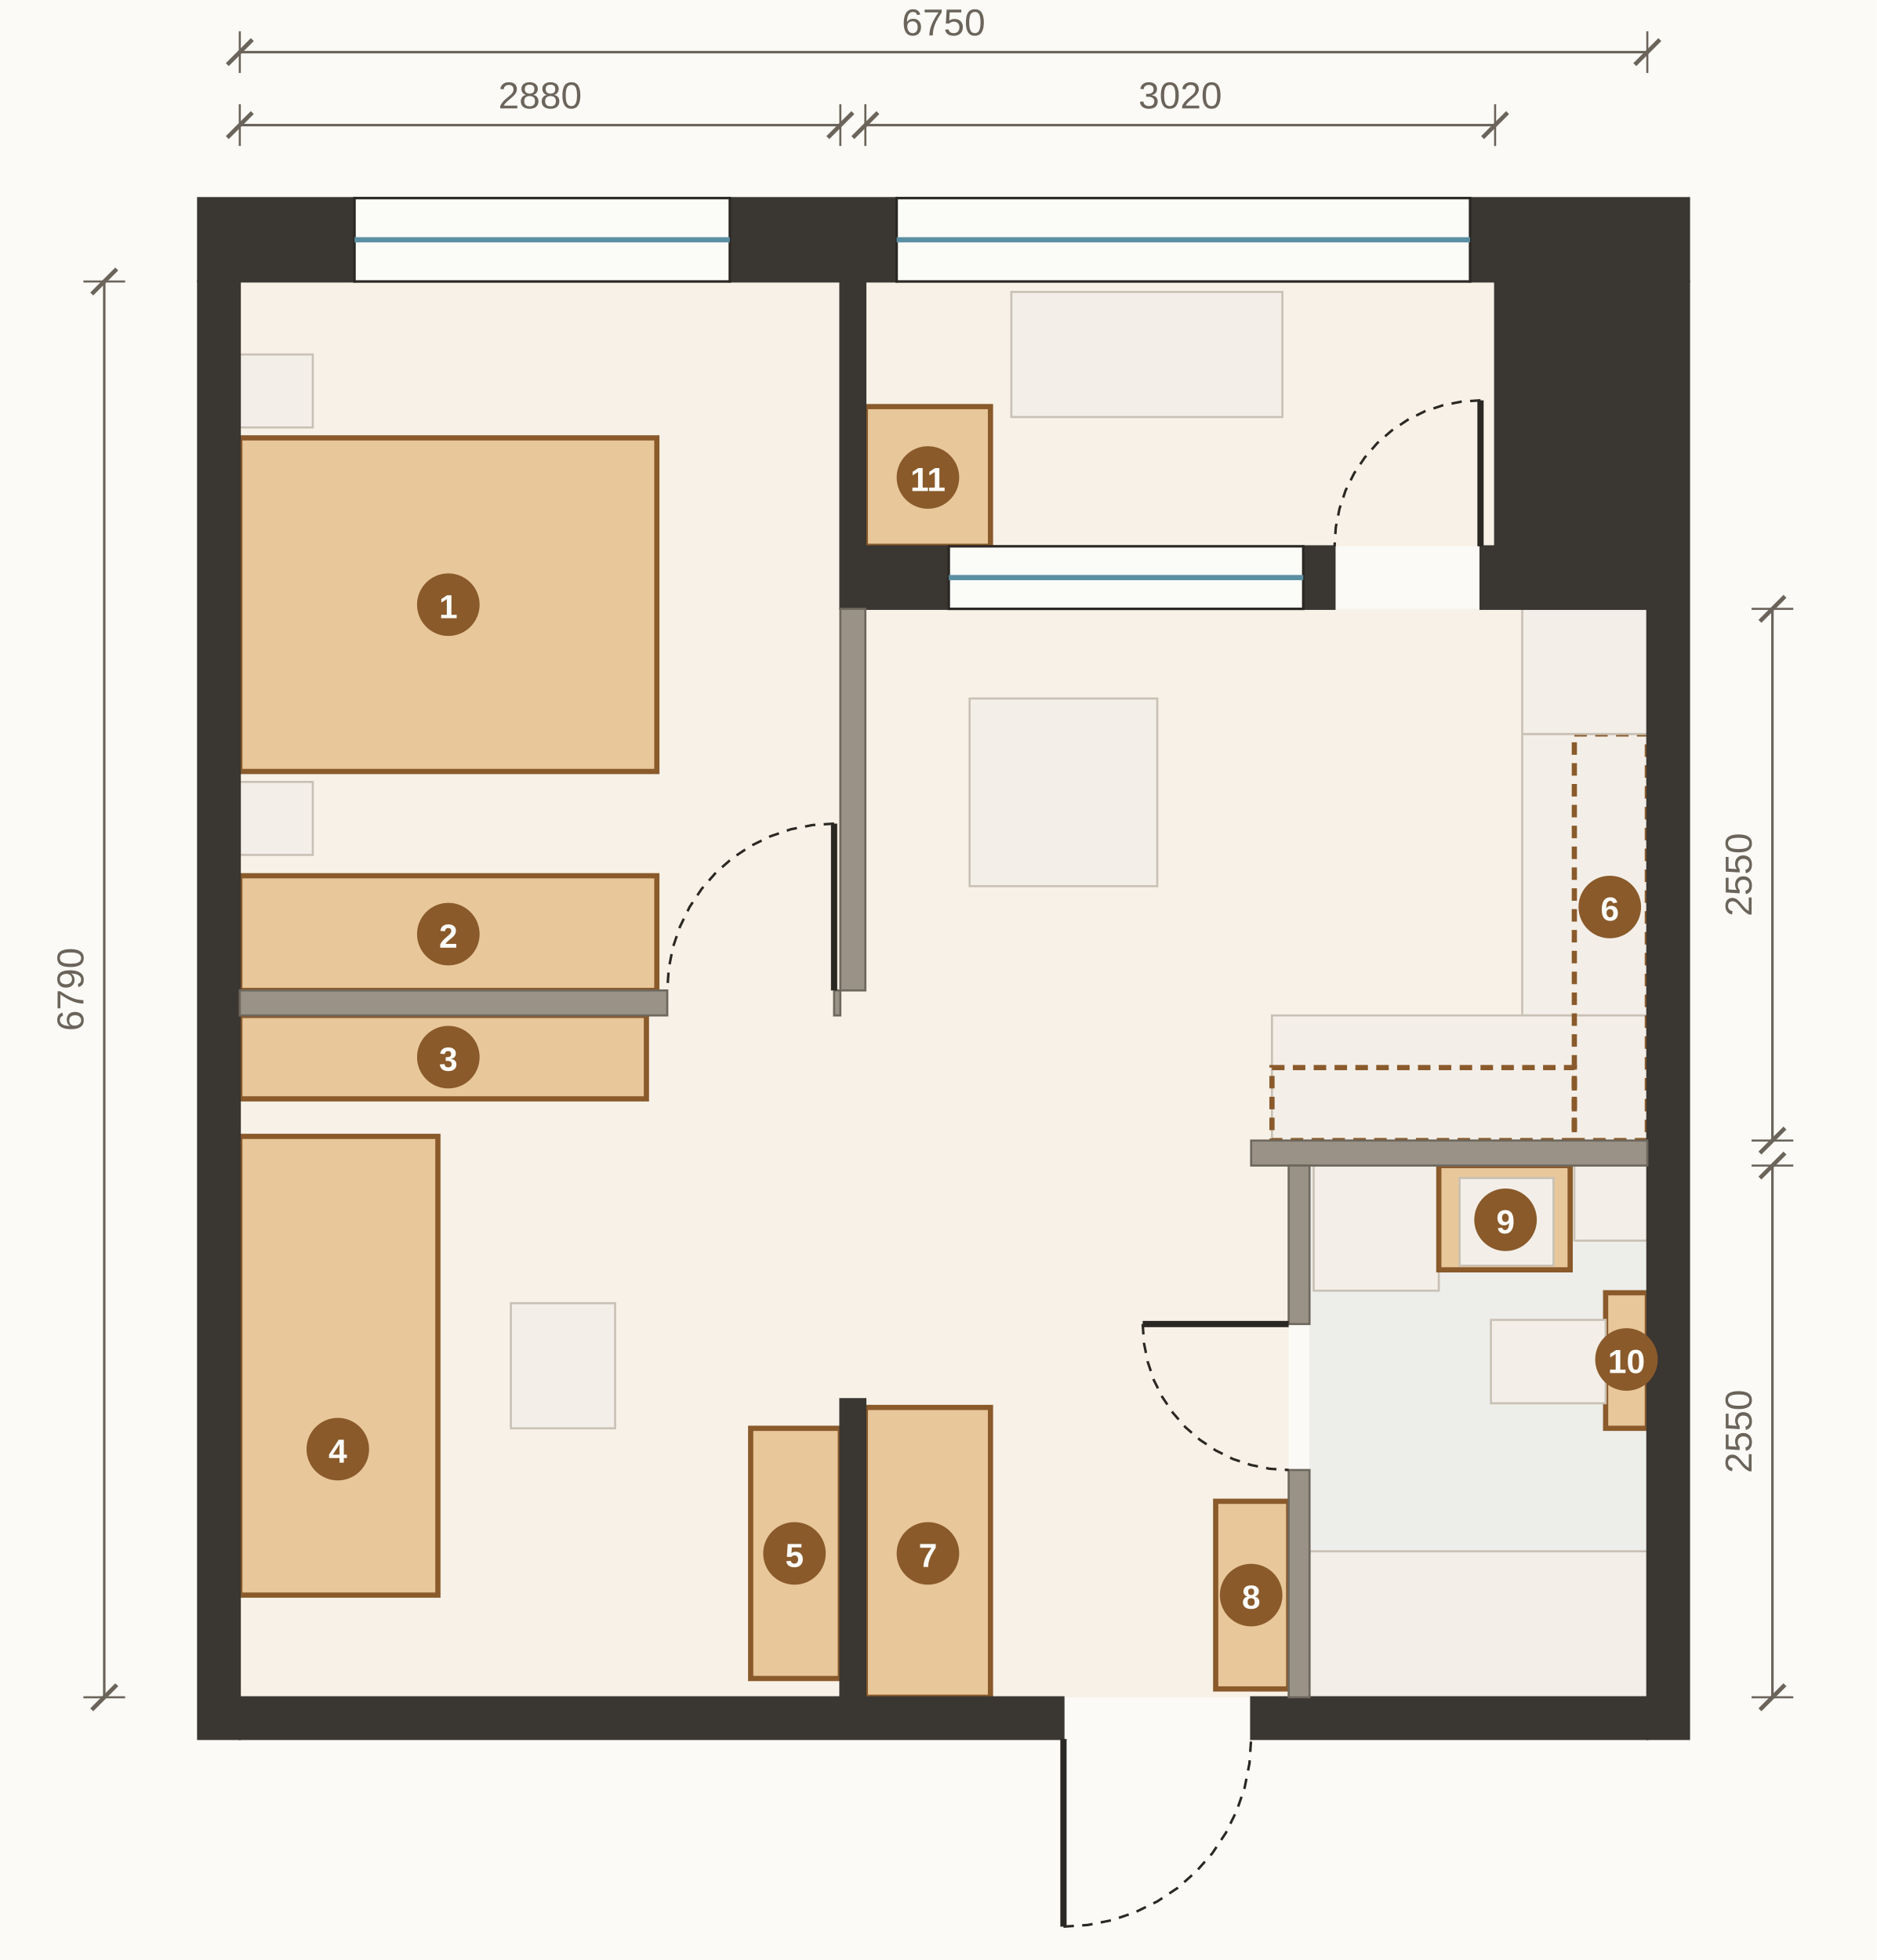
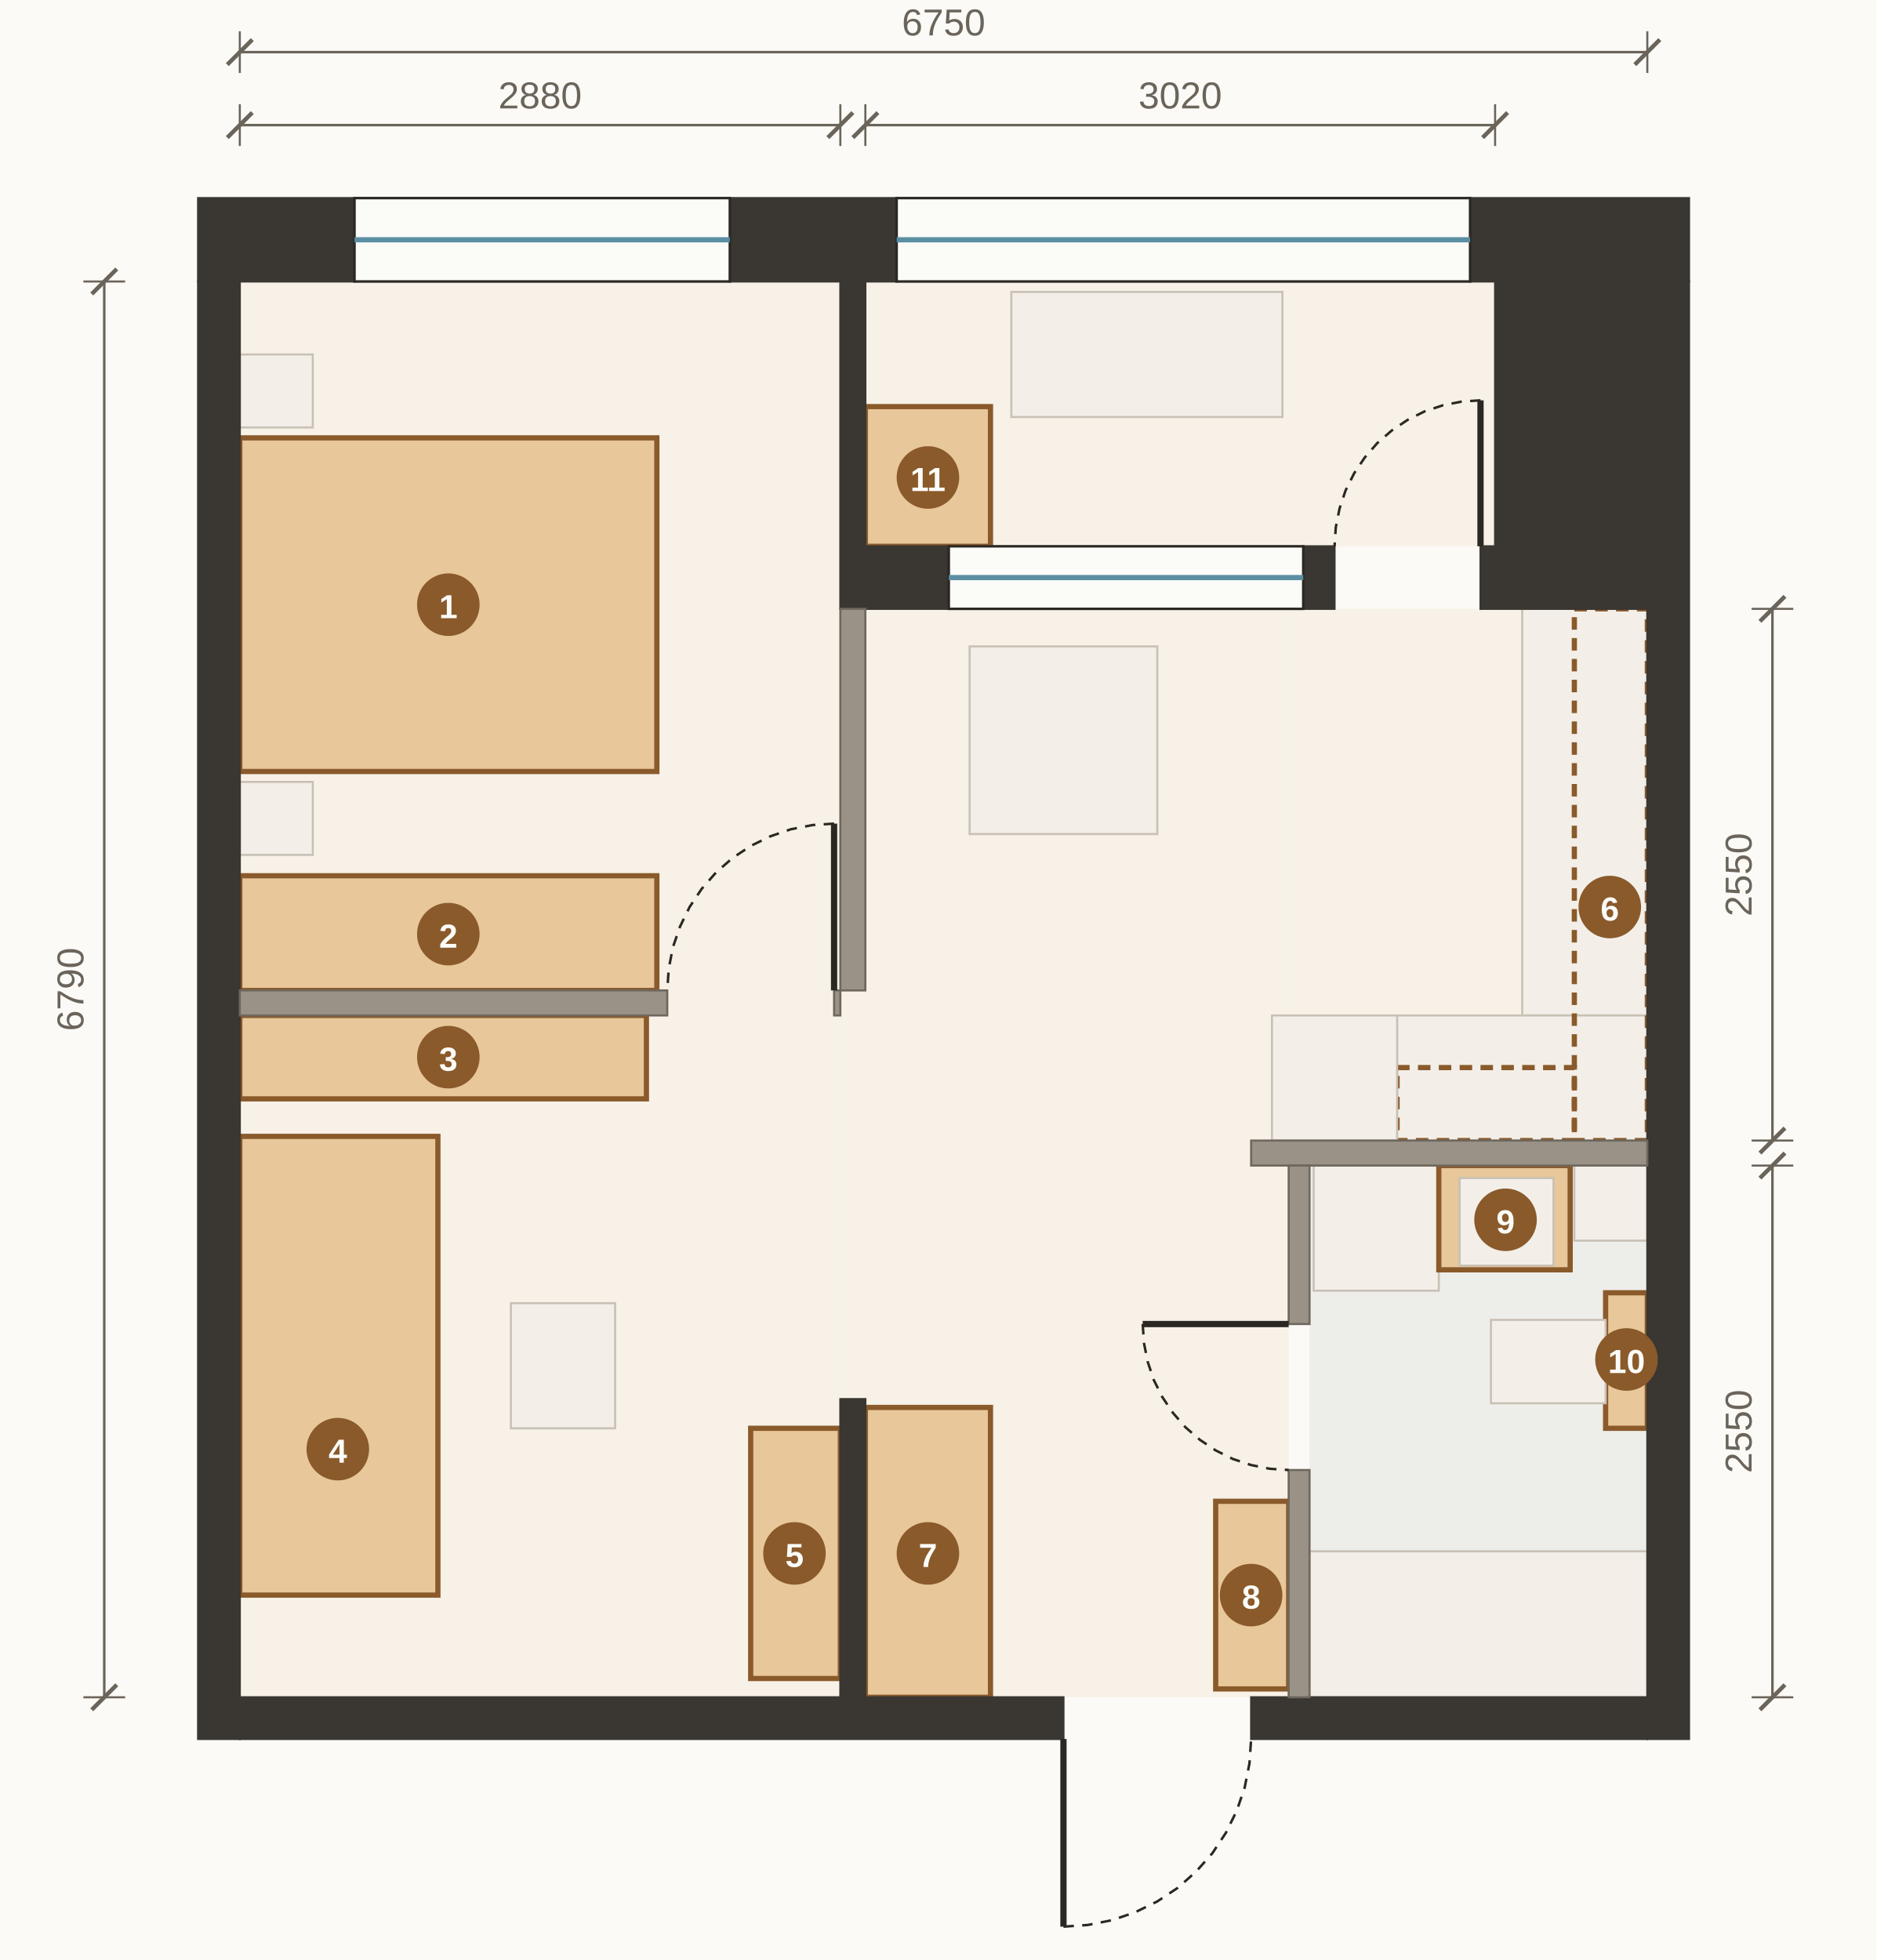
<svg xmlns="http://www.w3.org/2000/svg" aria-label="Схема скрытых систем хранения" width="900" height="940" viewBox="-115 -135 900 940">
  <defs>
    <pattern id="hd" width="10" height="10" patternUnits="userSpaceOnUse" patternTransform="rotate(45)">
      <rect width="10" height="10" fill="#F6DCD7" />
      <line x1="0" y1="0" x2="0" y2="10" stroke="#C0392B" stroke-width="3" />
    </pattern>
    <pattern id="hn" width="10" height="10" patternUnits="userSpaceOnUse" patternTransform="rotate(-45)">
      <rect width="10" height="10" fill="#D6E5DE" />
      <line x1="0" y1="0" x2="0" y2="10" stroke="#4F7A6B" stroke-width="3" />
    </pattern>
  </defs>
  <rect x="-115" y="-135" width="900" height="940" fill="#FBFAF6" />
  <rect x="0" y="0" width="288" height="679" fill="#F7F1E7" stroke="none" stroke-width="1" />
  <rect x="288" y="157" width="215" height="522" fill="#F7F1E7" stroke="none" stroke-width="1" />
  <rect x="503" y="157" width="172" height="267" fill="#F7F1E7" stroke="none" stroke-width="1" />
  <rect x="513" y="424" width="162" height="255" fill="#EDEDEA" stroke="none" stroke-width="1" />
  <rect x="300" y="0" width="302" height="127" fill="#F7F1E7" stroke="none" stroke-width="1" />
  <rect x="0" y="75" width="200" height="160" fill="#E8C79A" stroke="#8A5A2B" stroke-width="2.5" />
  <rect x="0" y="35" width="35" height="35" fill="#F3EFE8" stroke="#C9C1B5" stroke-width="1" />
  <rect x="0" y="240" width="35" height="35" fill="#F3EFE8" stroke="#C9C1B5" stroke-width="1" />
  <rect x="0" y="285" width="200" height="55" fill="#E8C79A" stroke="#8A5A2B" stroke-width="2.5" />
  <rect x="0" y="352" width="195" height="40" fill="#E8C79A" stroke="#8A5A2B" stroke-width="2.5" />
  <rect x="130" y="490" width="50" height="60" fill="#F3EFE8" stroke="#C9C1B5" stroke-width="1" />
  <rect x="0" y="410" width="95" height="220" fill="#E8C79A" stroke="#8A5A2B" stroke-width="2.5" />
  <rect x="245" y="550" width="43" height="120" fill="#E8C79A" stroke="#8A5A2B" stroke-width="2.5" />
-   <rect x="615" y="217" width="60" height="135" fill="#F3EFE8" stroke="#C9C1B5" stroke-width="1" />
-   <rect x="495" y="352" width="180" height="60" fill="#F3EFE8" stroke="#C9C1B5" stroke-width="1" />
-   <rect x="640" y="217" width="35" height="195" fill="none" stroke="#8A5A2B" stroke-width="2.5" stroke-dasharray="6 4" />
-   <rect x="495" y="377" width="145" height="35" fill="none" stroke="#8A5A2B" stroke-width="2.5" stroke-dasharray="6 4" />
-   <rect x="615" y="157" width="60" height="60" fill="#F3EFE8" stroke="#C9C1B5" stroke-width="1" />
-   <rect x="350" y="200" width="90" height="90" fill="#F3EFE8" stroke="#C9C1B5" stroke-width="1" />
+   <rect x="615" y="157" width="60" height="195" fill="#F3EFE8" stroke="#C9C1B5" stroke-width="1" />
+   <rect x="555" y="352" width="120" height="60" fill="#F3EFE8" stroke="#C9C1B5" stroke-width="1" />
+   <rect x="640" y="157" width="35" height="255" fill="none" stroke="#8A5A2B" stroke-width="2.5" stroke-dasharray="6 4" />
+   <rect x="555" y="377" width="85" height="35" fill="none" stroke="#8A5A2B" stroke-width="2.5" stroke-dasharray="6 4" />
+   <rect x="495" y="352" width="60" height="60" fill="#F3EFE8" stroke="#C9C1B5" stroke-width="1" />
+   <rect x="350" y="175" width="90" height="90" fill="#F3EFE8" stroke="#C9C1B5" stroke-width="1" />
  <rect x="300" y="540" width="60" height="139" fill="#E8C79A" stroke="#8A5A2B" stroke-width="2.5" />
  <rect x="468" y="585" width="35" height="90" fill="#E8C79A" stroke="#8A5A2B" stroke-width="2.5" />
  <rect x="640" y="424" width="35" height="36" fill="#F3EFE8" stroke="#C9C1B5" stroke-width="1" />
  <rect x="515" y="424" width="60" height="60" fill="#F3EFE8" stroke="#C9C1B5" stroke-width="1" />
  <rect x="575" y="424" width="63" height="50" fill="#E8C79A" stroke="#8A5A2B" stroke-width="2.5" />
  <rect x="585" y="430" width="45" height="42" fill="#F3EFE8" stroke="#C9C1B5" stroke-width="1" />
  <rect x="655" y="485" width="20" height="65" fill="#E8C79A" stroke="#8A5A2B" stroke-width="2.5" />
  <rect x="600" y="498" width="55" height="40" fill="#F3EFE8" stroke="#C9C1B5" stroke-width="1" />
  <rect x="513" y="609" width="162" height="70" fill="#F3EFE8" stroke="#C9C1B5" stroke-width="1" />
  <rect x="370" y="5" width="130" height="60" fill="#F3EFE8" stroke="#C9C1B5" stroke-width="1" />
  <rect x="300" y="60" width="60" height="67" fill="#E8C79A" stroke="#8A5A2B" stroke-width="2.5" />
  <rect x="-20" y="-40" width="75" height="40" fill="#3A3631" stroke="#3A3631" stroke-width="1" />
  <rect x="235" y="-40" width="80" height="40" fill="#3A3631" stroke="#3A3631" stroke-width="1" />
  <rect x="590" y="-40" width="105" height="40" fill="#3A3631" stroke="#3A3631" stroke-width="1" />
  <rect x="-20" y="0" width="20" height="699" fill="#3A3631" stroke="#3A3631" stroke-width="1" />
  <rect x="675" y="0" width="20" height="699" fill="#3A3631" stroke="#3A3631" stroke-width="1" />
  <rect x="0" y="679" width="395" height="20" fill="#3A3631" stroke="#3A3631" stroke-width="1" />
  <rect x="485" y="679" width="190" height="20" fill="#3A3631" stroke="#3A3631" stroke-width="1" />
  <rect x="602" y="0" width="73" height="127" fill="#3A3631" stroke="#3A3631" stroke-width="1" />
  <rect x="300" y="127" width="40" height="30" fill="#3A3631" stroke="#3A3631" stroke-width="1" />
  <rect x="510" y="127" width="15" height="30" fill="#3A3631" stroke="#3A3631" stroke-width="1" />
  <rect x="595" y="127" width="80" height="30" fill="#3A3631" stroke="#3A3631" stroke-width="1" />
  <rect x="288" y="0" width="12" height="157" fill="#3A3631" stroke="#3A3631" stroke-width="1" />
  <rect x="288" y="157" width="12" height="183" fill="#9A9286" stroke="#6E675D" stroke-width="1" />
  <rect x="288" y="536" width="12" height="143" fill="#3A3631" stroke="#3A3631" stroke-width="1" />
  <rect x="485" y="412" width="190" height="12" fill="#9A9286" stroke="#6E675D" stroke-width="1" />
  <rect x="503" y="424" width="10" height="76" fill="#9A9286" stroke="#6E675D" stroke-width="1" />
  <rect x="503" y="570" width="10" height="109" fill="#9A9286" stroke="#6E675D" stroke-width="1" />
  <rect x="0" y="340" width="205" height="12" fill="#9A9286" stroke="#6E675D" stroke-width="1" />
  <rect x="285" y="340" width="3" height="12" fill="#9A9286" stroke="#6E675D" stroke-width="1" />
  <rect x="55" y="-40" width="180" height="40" fill="#FBFBF8" stroke="#2B2824" stroke-width="1.2" />
  <line x1="55" y1="-20" x2="235" y2="-20" stroke="#5B8FA3" stroke-width="2.5" />
  <rect x="315" y="-40" width="275" height="40" fill="#FBFBF8" stroke="#2B2824" stroke-width="1.2" />
  <line x1="315" y1="-20" x2="590" y2="-20" stroke="#5B8FA3" stroke-width="2.5" />
  <rect x="340" y="127" width="170" height="30" fill="#FBFBF8" stroke="#2B2824" stroke-width="1.2" />
  <line x1="340" y1="142" x2="510" y2="142" stroke="#5B8FA3" stroke-width="2.5" />
  <line x1="595" y1="127" x2="595" y2="57" stroke="#2B2824" stroke-width="3" />
  <polyline points="595,57 585.9,57.6 576.9,59.4 568.2,62.3 560,66.4 552.4,71.5 545.5,77.5 539.5,84.4 534.4,92 530.3,100.2 527.4,108.9 525.6,117.9 525,127" fill="none" stroke="#2B2824" stroke-width="1.2" stroke-dasharray="5 4" />
  <line x1="395" y1="699" x2="395" y2="789" stroke="#2B2824" stroke-width="3" />
  <polyline points="395,789 406.7,788.2 418.3,785.9 429.4,782.1 440,776.9 449.8,770.4 458.6,762.6 466.4,753.8 472.9,744 478.1,733.4 481.9,722.3 484.2,710.7 485,699" fill="none" stroke="#2B2824" stroke-width="1.2" stroke-dasharray="5 4" />
  <line x1="503" y1="500" x2="433" y2="500" stroke="#2B2824" stroke-width="3" />
  <polyline points="433,500 433.6,509.1 435.4,518.1 438.3,526.8 442.4,535 447.5,542.6 453.5,549.5 460.4,555.5 468,560.6 476.2,564.7 484.9,567.6 493.9,569.4 503,570" fill="none" stroke="#2B2824" stroke-width="1.2" stroke-dasharray="5 4" />
  <line x1="285" y1="340" x2="285" y2="260" stroke="#2B2824" stroke-width="3" />
  <polyline points="285,260 274.6,260.7 264.3,262.7 254.4,266.1 245,270.7 236.3,276.5 228.4,283.4 221.5,291.3 215.7,300 211.1,309.4 207.7,319.3 205.7,329.6 205,340" fill="none" stroke="#2B2824" stroke-width="1.2" stroke-dasharray="5 4" />
  <line x1="0" y1="-75" x2="288" y2="-75" stroke="#6B645B" stroke-width="1.2" />
  <line x1="-6" y1="-69" x2="6" y2="-81" stroke="#6B645B" stroke-width="2" />
  <line x1="0" y1="-85" x2="0" y2="-65" stroke="#6B645B" stroke-width="1" />
  <line x1="282" y1="-69" x2="294" y2="-81" stroke="#6B645B" stroke-width="2" />
  <line x1="288" y1="-85" x2="288" y2="-65" stroke="#6B645B" stroke-width="1" />
  <text x="144" y="-83" font-family="Arial, Helvetica, sans-serif" font-size="18" font-weight="400" fill="#6B645B" text-anchor="middle">2880</text>
  <line x1="300" y1="-75" x2="602" y2="-75" stroke="#6B645B" stroke-width="1.2" />
  <line x1="294" y1="-69" x2="306" y2="-81" stroke="#6B645B" stroke-width="2" />
  <line x1="300" y1="-85" x2="300" y2="-65" stroke="#6B645B" stroke-width="1" />
  <line x1="596" y1="-69" x2="608" y2="-81" stroke="#6B645B" stroke-width="2" />
  <line x1="602" y1="-85" x2="602" y2="-65" stroke="#6B645B" stroke-width="1" />
  <text x="451" y="-83" font-family="Arial, Helvetica, sans-serif" font-size="18" font-weight="400" fill="#6B645B" text-anchor="middle">3020</text>
  <line x1="0" y1="-110" x2="675" y2="-110" stroke="#6B645B" stroke-width="1.2" />
  <line x1="-6" y1="-104" x2="6" y2="-116" stroke="#6B645B" stroke-width="2" />
  <line x1="0" y1="-120" x2="0" y2="-100" stroke="#6B645B" stroke-width="1" />
  <line x1="669" y1="-104" x2="681" y2="-116" stroke="#6B645B" stroke-width="2" />
  <line x1="675" y1="-120" x2="675" y2="-100" stroke="#6B645B" stroke-width="1" />
  <text x="337.5" y="-118" font-family="Arial, Helvetica, sans-serif" font-size="18" font-weight="400" fill="#6B645B" text-anchor="middle">6750</text>
  <line x1="-65" y1="0" x2="-65" y2="679" stroke="#6B645B" stroke-width="1.2" />
  <line x1="-71" y1="6" x2="-59" y2="-6" stroke="#6B645B" stroke-width="2" />
  <line x1="-75" y1="0" x2="-55" y2="0" stroke="#6B645B" stroke-width="1" />
  <line x1="-71" y1="685" x2="-59" y2="673" stroke="#6B645B" stroke-width="2" />
  <line x1="-75" y1="679" x2="-55" y2="679" stroke="#6B645B" stroke-width="1" />
  <text x="-75" y="339.5" font-family="Arial, Helvetica, sans-serif" font-size="18" font-weight="400" fill="#6B645B" text-anchor="middle" transform="rotate(-90 -75 339.5)">6790</text>
  <line x1="735" y1="157" x2="735" y2="412" stroke="#6B645B" stroke-width="1.2" />
  <line x1="729" y1="163" x2="741" y2="151" stroke="#6B645B" stroke-width="2" />
  <line x1="725" y1="157" x2="745" y2="157" stroke="#6B645B" stroke-width="1" />
  <line x1="729" y1="418" x2="741" y2="406" stroke="#6B645B" stroke-width="2" />
  <line x1="725" y1="412" x2="745" y2="412" stroke="#6B645B" stroke-width="1" />
  <text x="725" y="284.5" font-family="Arial, Helvetica, sans-serif" font-size="18" font-weight="400" fill="#6B645B" text-anchor="middle" transform="rotate(-90 725 284.5)">2550</text>
  <line x1="735" y1="424" x2="735" y2="679" stroke="#6B645B" stroke-width="1.2" />
  <line x1="729" y1="430" x2="741" y2="418" stroke="#6B645B" stroke-width="2" />
  <line x1="725" y1="424" x2="745" y2="424" stroke="#6B645B" stroke-width="1" />
  <line x1="729" y1="685" x2="741" y2="673" stroke="#6B645B" stroke-width="2" />
  <line x1="725" y1="679" x2="745" y2="679" stroke="#6B645B" stroke-width="1" />
  <text x="725" y="551.5" font-family="Arial, Helvetica, sans-serif" font-size="18" font-weight="400" fill="#6B645B" text-anchor="middle" transform="rotate(-90 725 551.5)">2550</text>
  <circle cx="100" cy="155" r="15" fill="#8A5A2B" />
  <text x="100" y="161.5" font-family="Arial, Helvetica, sans-serif" font-size="16" font-weight="700" fill="#FBFBF8" text-anchor="middle">1</text>
  <circle cx="100" cy="313" r="15" fill="#8A5A2B" />
  <text x="100" y="319.5" font-family="Arial, Helvetica, sans-serif" font-size="16" font-weight="700" fill="#FBFBF8" text-anchor="middle">2</text>
  <circle cx="100" cy="372" r="15" fill="#8A5A2B" />
  <text x="100" y="378.5" font-family="Arial, Helvetica, sans-serif" font-size="16" font-weight="700" fill="#FBFBF8" text-anchor="middle">3</text>
  <circle cx="47" cy="560" r="15" fill="#8A5A2B" />
  <text x="47" y="566.5" font-family="Arial, Helvetica, sans-serif" font-size="16" font-weight="700" fill="#FBFBF8" text-anchor="middle">4</text>
  <circle cx="266" cy="610" r="15" fill="#8A5A2B" />
  <text x="266" y="616.5" font-family="Arial, Helvetica, sans-serif" font-size="16" font-weight="700" fill="#FBFBF8" text-anchor="middle">5</text>
  <circle cx="657" cy="300" r="15" fill="#8A5A2B" />
  <text x="657" y="306.5" font-family="Arial, Helvetica, sans-serif" font-size="16" font-weight="700" fill="#FBFBF8" text-anchor="middle">6</text>
  <circle cx="330" cy="610" r="15" fill="#8A5A2B" />
  <text x="330" y="616.5" font-family="Arial, Helvetica, sans-serif" font-size="16" font-weight="700" fill="#FBFBF8" text-anchor="middle">7</text>
  <circle cx="485" cy="630" r="15" fill="#8A5A2B" />
  <text x="485" y="636.5" font-family="Arial, Helvetica, sans-serif" font-size="16" font-weight="700" fill="#FBFBF8" text-anchor="middle">8</text>
  <circle cx="607" cy="450" r="15" fill="#8A5A2B" />
  <text x="607" y="456.5" font-family="Arial, Helvetica, sans-serif" font-size="16" font-weight="700" fill="#FBFBF8" text-anchor="middle">9</text>
  <circle cx="665" cy="517" r="15" fill="#8A5A2B" />
  <text x="665" y="523.5" font-family="Arial, Helvetica, sans-serif" font-size="16" font-weight="700" fill="#FBFBF8" text-anchor="middle">10</text>
  <circle cx="330" cy="94" r="15" fill="#8A5A2B" />
  <text x="330" y="100.5" font-family="Arial, Helvetica, sans-serif" font-size="16" font-weight="700" fill="#FBFBF8" text-anchor="middle">11</text>
</svg>
